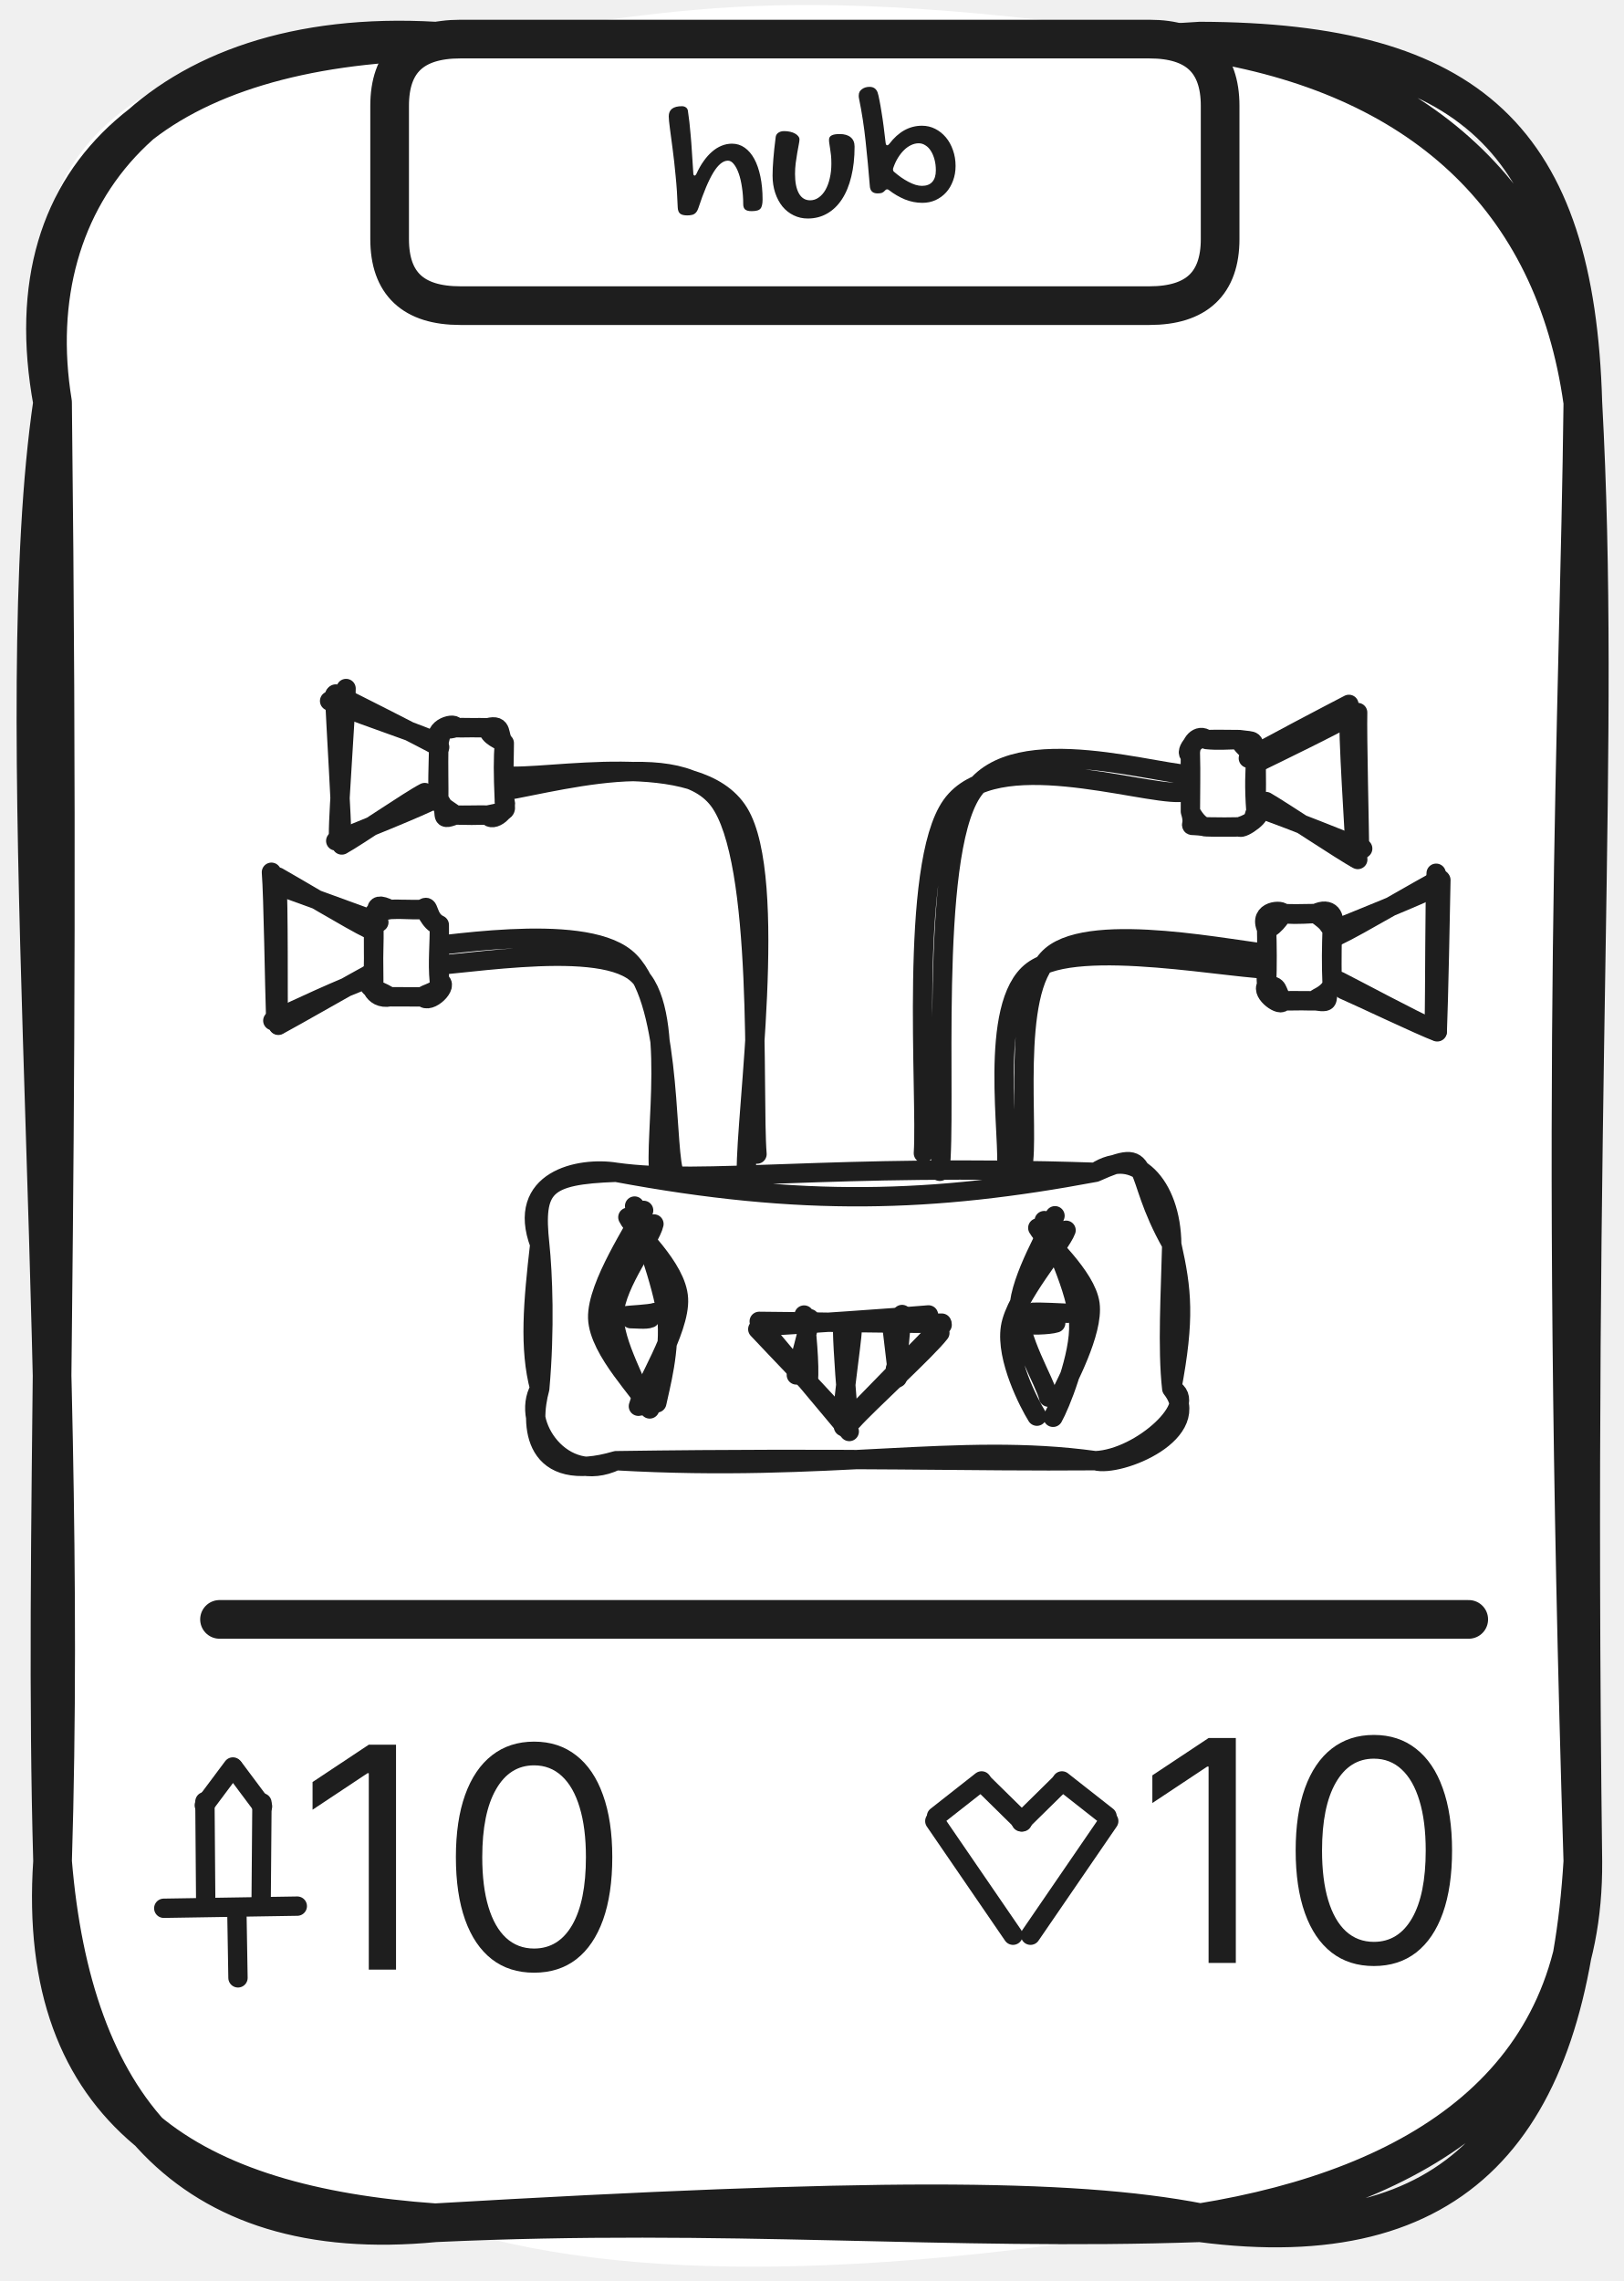
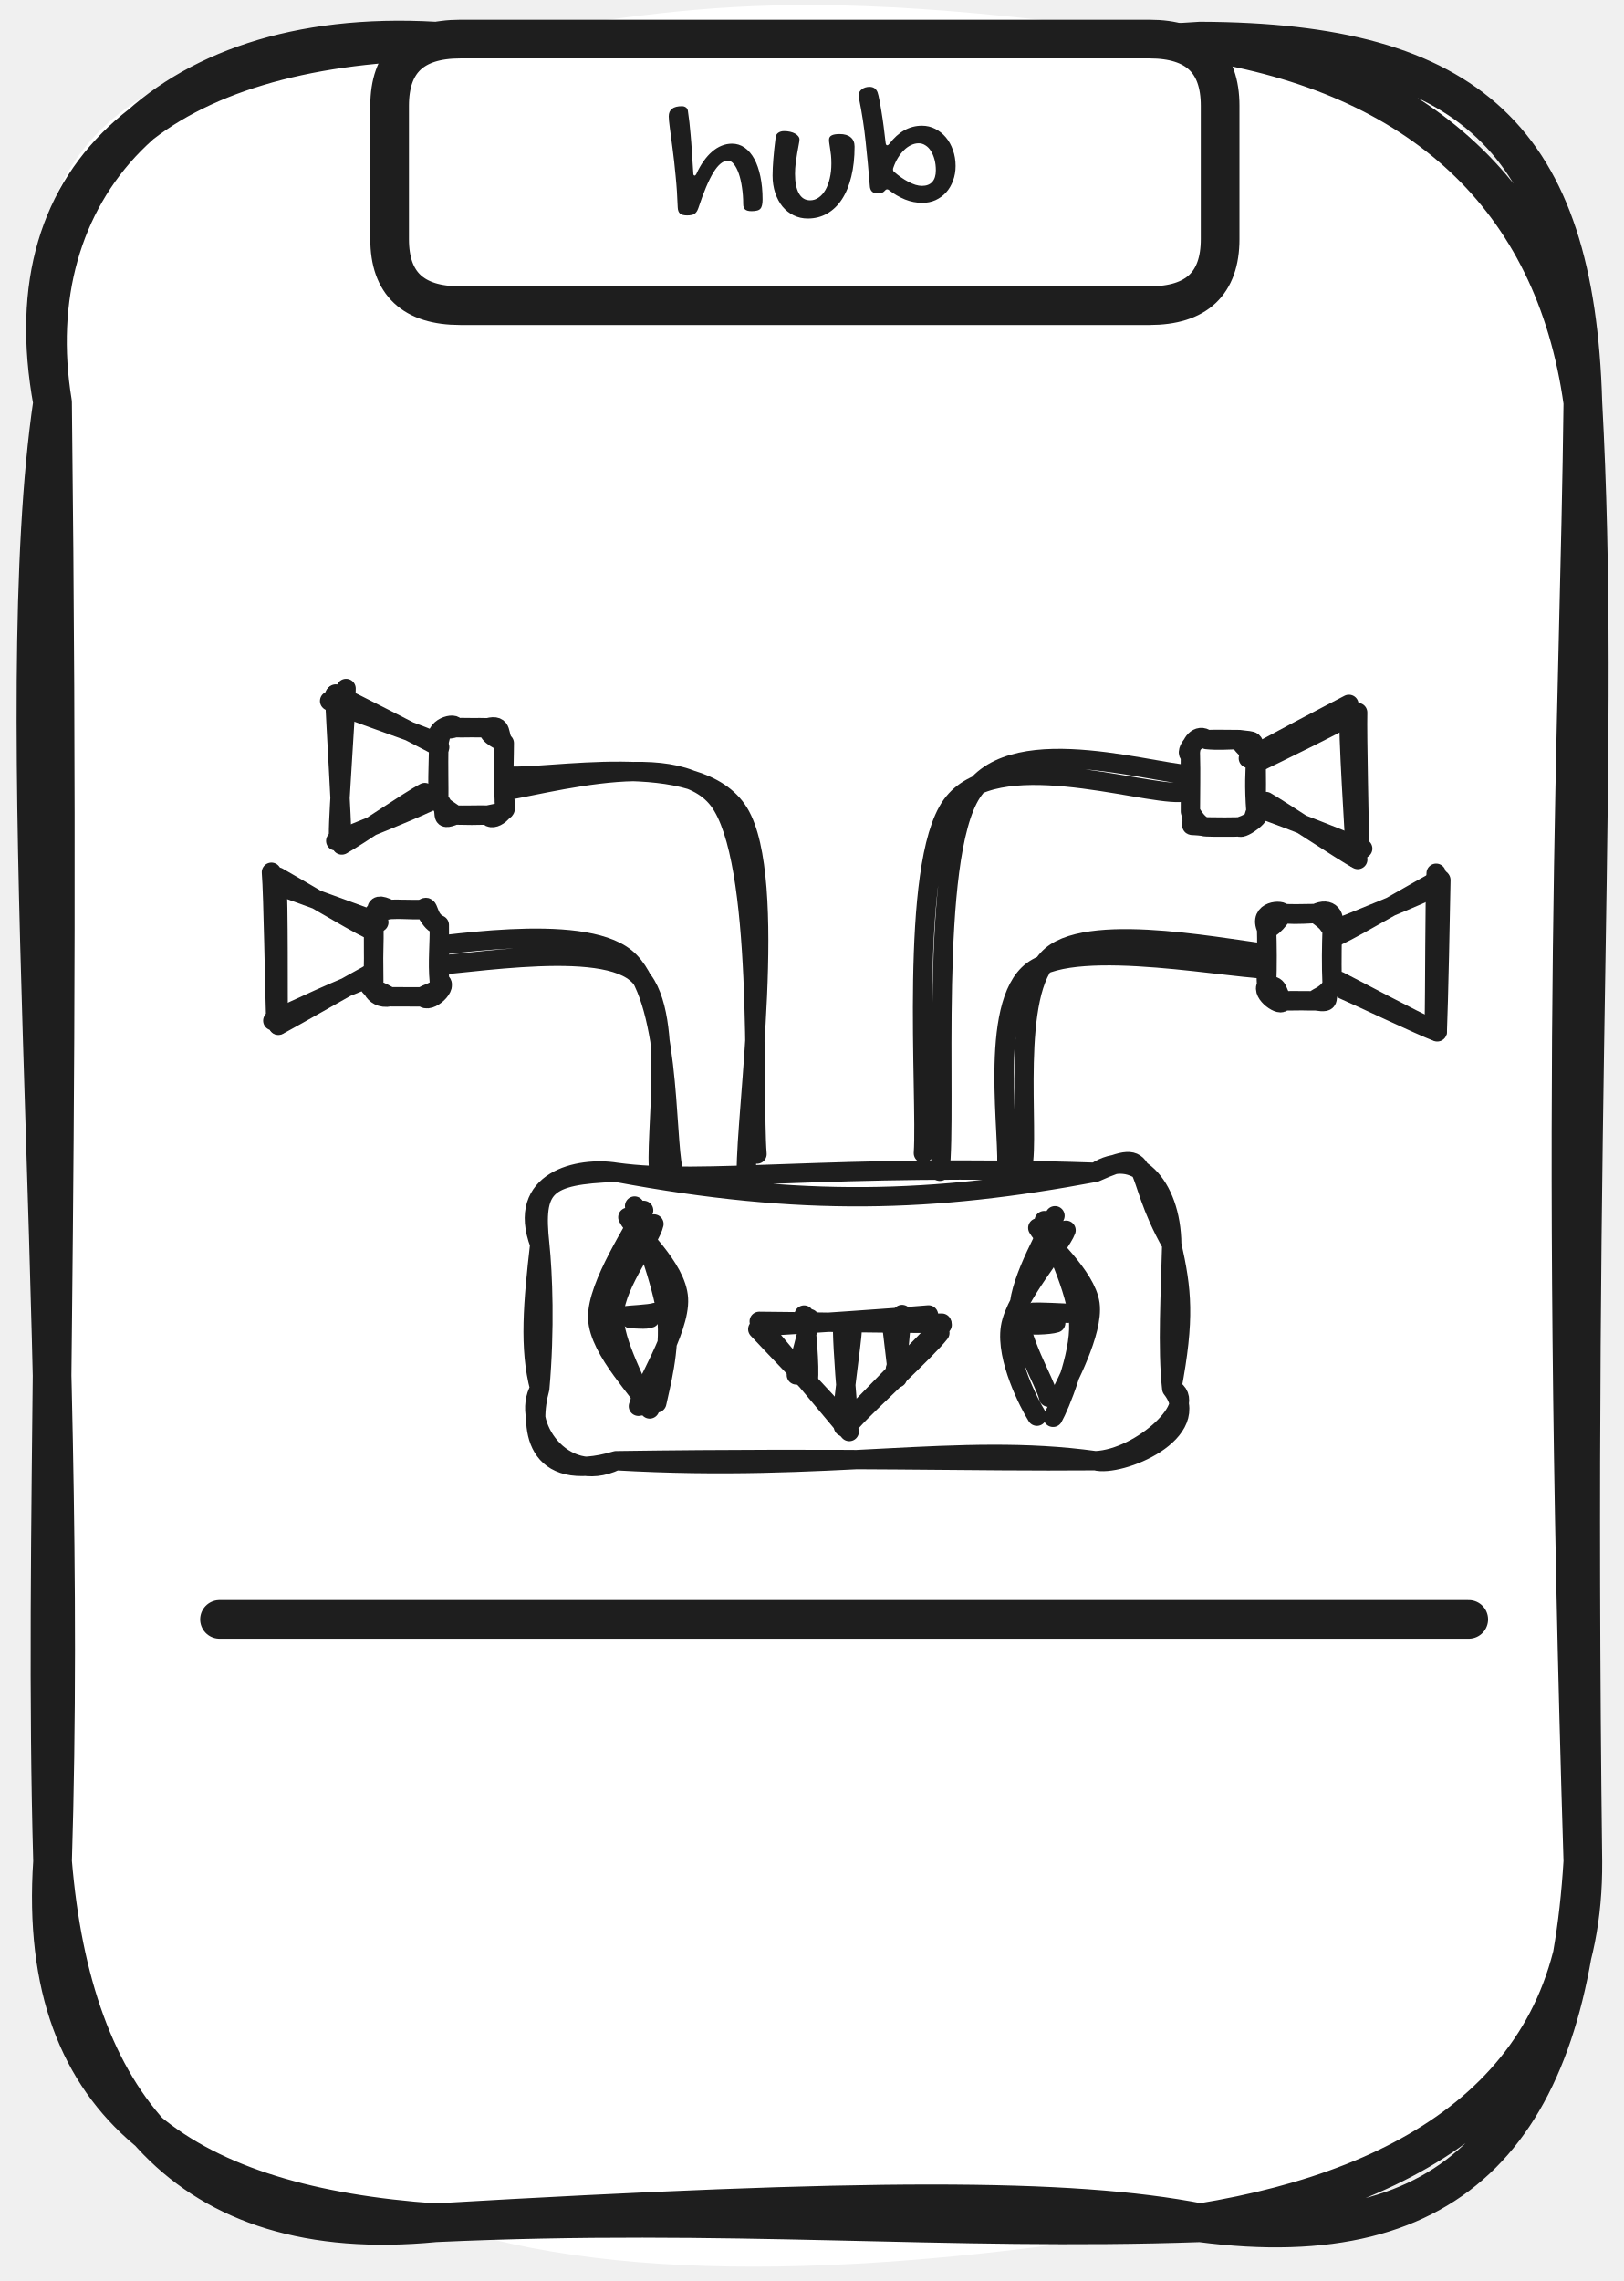
<svg xmlns="http://www.w3.org/2000/svg" width="84" height="118" viewBox="0 0 84 118" fill="none">
  <path d="M22.511 2.126C34.69 1.007 38.296 -1.446 62.095 2.126C73.118 -0.502 81.015 10.78 81.887 20.821C84.131 41.977 81.77 59.321 81.887 96.293C80.574 108.99 72.765 113.46 62.095 114.987C46.634 117.616 32.486 118.393 22.511 114.987C6.119 113.118 2.259 109.12 2.719 96.293C0.515 74.183 5.423 57.969 2.719 20.821C-0.416 8.595 5.982 1.59 22.511 2.126Z" fill="white" />
  <path d="M22.511 2.126C36.395 2.025 47.751 4.301 62.095 2.126M22.511 2.126C36.571 3.061 51.337 2.848 62.095 2.126M22.511 2.126C8.187 1.303 0.946 10.002 2.719 20.821M22.511 2.126C8.794 2.432 0.466 8.54 2.719 20.821M62.095 2.126C73.412 3.866 80.408 10.187 81.887 20.821M62.095 2.126C76.058 2.173 81.495 7.226 81.887 20.821M81.887 20.821C82.847 38.488 81.378 55.119 81.887 96.293M81.887 20.821C81.701 37.026 80.604 54.925 81.887 96.293M81.887 96.293C81.055 109.99 75.411 116.737 62.095 114.987M81.887 96.293C81.975 107.695 73.461 113.146 62.095 114.987M62.095 114.987C55.364 113.673 44.743 113.692 22.511 114.987M62.095 114.987C49.035 115.441 37.649 114.293 22.511 114.987M22.511 114.987C9.96 114.108 1.847 109.305 2.719 96.293M22.511 114.987C9.539 116.246 3.738 108.676 2.719 96.293M2.719 96.293C3.611 67.427 0.397 36.619 2.719 20.821M2.719 96.293C2.249 79.44 3.209 63.226 2.719 20.821" stroke="#1E1E1E" stroke-width="2" stroke-linecap="round" />
  <path d="M11.356 83.774C22.125 83.774 65.216 83.774 75.984 83.774" stroke="#1E1E1E" stroke-width="2" stroke-linecap="round" />
-   <path d="M20.488 90.256V101.892H19.079V91.733H19.011L16.17 93.62V92.188L19.079 90.256H20.488ZM27.63 102.051C26.774 102.051 26.045 101.819 25.443 101.353C24.841 100.883 24.38 100.203 24.062 99.313C23.744 98.419 23.585 97.339 23.585 96.074C23.585 94.817 23.744 93.743 24.062 92.853C24.384 91.959 24.846 91.277 25.449 90.807C26.055 90.334 26.782 90.097 27.63 90.097C28.479 90.097 29.204 90.334 29.806 90.807C30.413 91.277 30.875 91.959 31.193 92.853C31.515 93.743 31.676 94.817 31.676 96.074C31.676 97.339 31.517 98.419 31.199 99.313C30.88 100.203 30.42 100.883 29.818 101.353C29.216 101.819 28.486 102.051 27.63 102.051ZM27.63 100.801C28.479 100.801 29.138 100.392 29.608 99.574C30.077 98.756 30.312 97.589 30.312 96.074C30.312 95.067 30.204 94.209 29.988 93.5C29.776 92.792 29.469 92.252 29.068 91.881C28.67 91.51 28.191 91.324 27.63 91.324C26.79 91.324 26.132 91.739 25.659 92.569C25.185 93.394 24.949 94.563 24.949 96.074C24.949 97.082 25.055 97.938 25.267 98.642C25.479 99.347 25.784 99.883 26.181 100.25C26.583 100.618 27.066 100.801 27.63 100.801Z" fill="#1E1E1E" />
-   <path d="M10.641 98.208C10.631 97.375 10.611 94.034 10.601 93.201" stroke="#1E1E1E" stroke-linecap="round" />
-   <path d="M10.569 93.389C10.814 93.056 11.804 91.742 12.049 91.409" stroke="#1E1E1E" stroke-linecap="round" />
-   <path d="M13.511 98.268C13.521 97.435 13.541 94.094 13.552 93.261" stroke="#1E1E1E" stroke-linecap="round" />
-   <path d="M13.582 93.449C13.337 93.115 12.348 91.801 12.102 91.468" stroke="#1E1E1E" stroke-linecap="round" />
-   <path d="M8.472 98.718C9.628 98.699 14.233 98.625 15.38 98.607" stroke="#1E1E1E" stroke-linecap="round" />
-   <path d="M12.253 98.802C12.263 99.385 12.302 101.735 12.312 102.318" stroke="#1E1E1E" stroke-linecap="round" />
-   <path d="M63.934 89.911V101.547H62.525V91.388H62.456L59.616 93.274V91.842L62.525 89.911H63.934ZM71.076 101.706C70.22 101.706 69.491 101.473 68.888 101.007C68.286 100.537 67.826 99.858 67.508 98.967C67.189 98.073 67.03 96.994 67.03 95.729C67.03 94.471 67.189 93.397 67.508 92.507C67.83 91.613 68.292 90.931 68.894 90.462C69.5 89.988 70.227 89.751 71.076 89.751C71.924 89.751 72.65 89.988 73.252 90.462C73.858 90.931 74.32 91.613 74.638 92.507C74.96 93.397 75.121 94.471 75.121 95.729C75.121 96.994 74.962 98.073 74.644 98.967C74.326 99.858 73.866 100.537 73.263 101.007C72.661 101.473 71.932 101.706 71.076 101.706ZM71.076 100.456C71.924 100.456 72.583 100.047 73.053 99.229C73.523 98.411 73.758 97.244 73.758 95.729C73.758 94.721 73.65 93.863 73.434 93.155C73.222 92.447 72.915 91.907 72.513 91.536C72.116 91.164 71.636 90.979 71.076 90.979C70.235 90.979 69.578 91.394 69.104 92.223C68.631 93.049 68.394 94.217 68.394 95.729C68.394 96.736 68.5 97.592 68.712 98.297C68.924 99.001 69.229 99.537 69.627 99.905C70.028 100.272 70.511 100.456 71.076 100.456Z" fill="#1E1E1E" />
-   <path d="M52.828 94.249C53.181 93.907 54.591 92.519 54.944 92.167" stroke="#1E1E1E" stroke-linecap="round" />
-   <path d="M54.94 92.13C55.332 92.435 56.88 93.657 57.272 93.962" stroke="#1E1E1E" stroke-linecap="round" />
-   <path d="M57.36 94.208C56.684 95.189 53.989 99.122 53.313 100.112" stroke="#1E1E1E" stroke-linecap="round" />
-   <path d="M52.894 94.249C52.541 93.907 51.13 92.519 50.777 92.167" stroke="#1E1E1E" stroke-linecap="round" />
-   <path d="M50.782 92.13C50.39 92.435 48.842 93.657 48.45 93.962" stroke="#1E1E1E" stroke-linecap="round" />
-   <path d="M48.362 94.208C49.038 95.189 51.732 99.122 52.408 100.112" stroke="#1E1E1E" stroke-linecap="round" />
  <path d="M23.812 2.022C34.903 2.022 45.995 2.022 59.467 2.022C61.897 2.022 63.122 3.169 63.122 5.474C63.122 7.427 63.122 9.379 63.122 12.368C63.122 14.664 61.897 15.811 59.467 15.811C51.589 15.811 43.712 15.811 23.812 15.811C21.372 15.811 20.157 14.664 20.157 12.368C20.157 9.87 20.157 7.371 20.157 5.474C20.157 3.169 21.372 2.022 23.812 2.022Z" fill="white" />
  <path d="M23.812 2.022C35.717 2.022 47.631 2.022 59.467 2.022M23.812 2.022C37.872 2.022 51.942 2.022 59.467 2.022M23.812 2.022C21.372 2.022 20.157 3.169 20.157 5.474M59.467 2.022C61.897 2.022 63.122 3.169 63.122 5.474M63.122 5.474C63.122 6.992 63.122 8.509 63.122 12.368M63.122 5.474C63.122 7.741 63.122 10.018 63.122 12.368M63.122 12.368C63.122 14.664 61.897 15.811 59.467 15.811M59.467 15.811C51.717 15.811 43.976 15.811 23.812 15.811M59.467 15.811C50.355 15.811 41.243 15.811 23.812 15.811M23.812 15.811C21.372 15.811 20.157 14.664 20.157 12.368M20.157 12.368C20.157 9.796 20.157 7.223 20.157 5.474M20.157 12.368C20.157 10.184 20.157 8 20.157 5.474" stroke="#1E1E1E" stroke-width="2" stroke-linecap="round" />
  <path d="M34.597 6.021C34.597 5.669 34.825 5.494 35.281 5.494C35.359 5.494 35.427 5.515 35.486 5.557C35.544 5.599 35.578 5.658 35.588 5.733C35.618 5.931 35.644 6.128 35.666 6.324C35.689 6.519 35.71 6.739 35.73 6.983C35.753 7.224 35.774 7.504 35.793 7.823C35.816 8.138 35.84 8.516 35.867 8.955C35.867 9.001 35.873 9.034 35.886 9.053C35.902 9.073 35.92 9.082 35.94 9.082C35.969 9.082 35.998 9.053 36.028 8.995C36.138 8.75 36.262 8.532 36.399 8.34C36.535 8.145 36.682 7.981 36.838 7.847C36.995 7.71 37.159 7.608 37.331 7.539C37.507 7.468 37.686 7.432 37.868 7.432C38.109 7.432 38.328 7.5 38.523 7.637C38.718 7.774 38.884 7.967 39.021 8.218C39.158 8.469 39.263 8.773 39.338 9.131C39.413 9.486 39.451 9.883 39.451 10.323C39.451 10.443 39.441 10.542 39.421 10.62C39.405 10.695 39.376 10.756 39.333 10.801C39.291 10.847 39.233 10.878 39.158 10.894C39.083 10.914 38.99 10.923 38.879 10.923C38.726 10.923 38.616 10.894 38.547 10.835C38.482 10.777 38.45 10.686 38.45 10.562C38.45 10.256 38.428 9.968 38.386 9.698C38.347 9.424 38.292 9.185 38.22 8.98C38.148 8.775 38.064 8.612 37.966 8.492C37.872 8.371 37.769 8.311 37.659 8.311C37.408 8.311 37.157 8.514 36.907 8.921C36.659 9.328 36.4 9.942 36.13 10.762C36.104 10.837 36.075 10.899 36.042 10.948C36.01 10.996 35.971 11.036 35.925 11.065C35.883 11.094 35.831 11.114 35.769 11.123C35.707 11.136 35.634 11.143 35.549 11.143C35.377 11.143 35.253 11.11 35.178 11.045C35.106 10.98 35.067 10.873 35.061 10.723C35.041 10.157 35.006 9.616 34.953 9.102C34.905 8.584 34.853 8.117 34.797 7.701C34.745 7.281 34.698 6.926 34.656 6.636C34.617 6.343 34.597 6.138 34.597 6.021ZM41.13 8.995C41.13 9.431 41.197 9.768 41.33 10.005C41.464 10.243 41.658 10.362 41.911 10.362C42.071 10.362 42.218 10.315 42.351 10.22C42.488 10.126 42.605 9.994 42.703 9.825C42.8 9.655 42.875 9.455 42.927 9.224C42.983 8.99 43.01 8.736 43.01 8.462C43.01 8.296 43.004 8.153 42.991 8.033C42.978 7.909 42.963 7.8 42.947 7.705C42.934 7.608 42.921 7.522 42.908 7.447C42.895 7.372 42.888 7.3 42.888 7.232C42.888 7.128 42.932 7.053 43.02 7.007C43.108 6.958 43.248 6.934 43.44 6.934C43.684 6.934 43.873 6.989 44.006 7.1C44.143 7.211 44.211 7.372 44.211 7.583C44.211 8.16 44.154 8.677 44.04 9.136C43.93 9.595 43.769 9.986 43.557 10.308C43.349 10.627 43.095 10.873 42.795 11.045C42.496 11.218 42.16 11.304 41.789 11.304C41.526 11.304 41.282 11.249 41.057 11.138C40.836 11.031 40.644 10.879 40.481 10.684C40.321 10.485 40.196 10.251 40.105 9.981C40.014 9.707 39.968 9.408 39.968 9.082C39.968 8.959 39.971 8.827 39.978 8.687C39.984 8.547 39.994 8.397 40.007 8.238C40.02 8.075 40.036 7.899 40.056 7.71C40.079 7.522 40.103 7.316 40.129 7.095C40.139 7.001 40.183 6.926 40.261 6.87C40.343 6.812 40.445 6.783 40.569 6.783C40.679 6.783 40.784 6.794 40.881 6.817C40.979 6.84 41.062 6.87 41.13 6.91C41.202 6.949 41.257 6.994 41.296 7.046C41.339 7.098 41.36 7.154 41.36 7.212C41.36 7.271 41.347 7.364 41.321 7.491C41.298 7.614 41.272 7.758 41.243 7.92C41.217 8.08 41.191 8.254 41.164 8.443C41.142 8.628 41.13 8.812 41.13 8.995ZM44.997 9.595C44.936 8.833 44.864 8.077 44.783 7.325C44.705 6.573 44.589 5.822 44.436 5.074C44.429 5.048 44.426 5.025 44.426 5.005C44.426 4.982 44.426 4.961 44.426 4.942C44.426 4.867 44.441 4.802 44.47 4.746C44.503 4.691 44.545 4.646 44.597 4.61C44.649 4.571 44.708 4.541 44.773 4.522C44.841 4.502 44.913 4.493 44.988 4.493C45.186 4.493 45.323 4.585 45.398 4.771C45.43 4.865 45.463 5 45.495 5.176C45.531 5.352 45.567 5.555 45.603 5.787C45.642 6.018 45.679 6.272 45.715 6.548C45.751 6.822 45.785 7.103 45.818 7.393C45.828 7.474 45.854 7.515 45.896 7.515C45.932 7.515 45.969 7.491 46.008 7.442C46.483 6.817 47.047 6.504 47.698 6.504C47.942 6.504 48.17 6.558 48.381 6.665C48.593 6.773 48.777 6.919 48.933 7.105C49.089 7.29 49.211 7.51 49.299 7.764C49.39 8.018 49.436 8.291 49.436 8.584C49.436 8.858 49.392 9.112 49.304 9.346C49.219 9.58 49.101 9.782 48.948 9.952C48.795 10.121 48.612 10.254 48.401 10.352C48.192 10.446 47.965 10.493 47.717 10.493C47.411 10.493 47.112 10.435 46.819 10.318C46.526 10.197 46.249 10.036 45.989 9.834C45.959 9.808 45.928 9.795 45.896 9.795C45.854 9.795 45.815 9.818 45.779 9.864C45.727 9.922 45.671 9.961 45.613 9.981C45.554 9.997 45.483 10.005 45.398 10.005C45.141 10.005 45.007 9.869 44.997 9.595ZM47.527 7.412C47.397 7.412 47.266 7.443 47.136 7.505C47.009 7.564 46.889 7.648 46.775 7.759C46.661 7.87 46.555 8.003 46.457 8.16C46.363 8.313 46.283 8.483 46.218 8.672C46.212 8.682 46.207 8.697 46.203 8.716C46.2 8.736 46.199 8.752 46.199 8.765C46.199 8.82 46.218 8.863 46.257 8.892C46.374 8.993 46.495 9.087 46.618 9.175C46.745 9.263 46.871 9.34 46.995 9.405C47.118 9.47 47.24 9.522 47.361 9.561C47.481 9.597 47.593 9.615 47.698 9.615C47.932 9.615 48.109 9.546 48.23 9.41C48.354 9.273 48.415 9.074 48.415 8.814C48.415 8.612 48.393 8.426 48.347 8.257C48.301 8.085 48.24 7.937 48.161 7.813C48.083 7.686 47.989 7.588 47.878 7.52C47.771 7.448 47.654 7.412 47.527 7.412Z" fill="#1E1E1E" />
  <path d="M31.872 60.645C41.484 62.441 48.274 62.219 56.671 60.645M31.872 60.645C36.467 61.284 42.885 60.183 56.671 60.645M31.872 60.645C28.149 60.775 27.6 61.377 27.923 64.375M31.872 60.645C29.961 60.331 26.669 61.053 27.923 64.375M56.671 60.645C58.689 59.313 60.59 61.275 60.619 64.375M56.671 60.645C59.796 59.248 58.415 60.507 60.619 64.375M60.619 64.375C61.148 66.735 61.305 68.197 60.619 71.834M60.619 64.375C60.561 66.818 60.384 69.752 60.619 71.834M60.619 71.834C62.128 72.575 59.071 75.462 56.671 75.564M60.619 71.834C62.403 74.111 57.886 75.916 56.671 75.564M56.671 75.564C49.528 74.574 42.973 76.203 31.872 75.564M56.671 75.564C50.145 75.62 44.257 75.388 31.872 75.564M31.872 75.564C29.109 76.887 26.895 73.611 27.923 71.834M31.872 75.564C27.561 76.832 27.404 73.722 27.923 71.834M27.923 71.834C27.365 69.761 27.581 67.355 27.923 64.375M27.923 71.834C28.198 68.771 28.08 65.865 27.923 64.375" stroke="#1E1E1E" stroke-linecap="round" />
  <path d="M39.163 59.703C38.918 56.659 39.525 44.498 37.174 41.389C34.812 38.279 26.994 41.046 25.044 41.037M38.614 60.601C38.565 57.695 40.309 45.461 38.222 42.046C36.135 38.631 28.199 40.38 26.092 40.13" stroke="#1E1E1E" stroke-linecap="round" />
  <path d="M34.106 60.743C33.793 59.003 35.067 52.118 32.901 50.332C30.736 48.545 23.133 50.1 21.104 50.026M34.822 60.512C34.41 58.837 34.714 51.442 32.362 49.545C30.011 47.648 22.682 48.98 20.732 49.129" stroke="#1E1E1E" stroke-linecap="round" />
  <path d="M47.771 59.658C47.967 56.66 47.007 44.786 49.221 41.667C51.426 38.557 58.941 41.075 61.028 40.992M48.623 60.593C49.005 57.493 48.035 44.407 50.279 40.992C52.523 37.577 60.146 40.223 62.096 40.112" stroke="#1E1E1E" stroke-linecap="round" />
  <path d="M52.063 60.642C52.288 59.032 51.073 51.971 53.415 50.222C55.757 48.472 64.026 50.222 66.094 50.148M52.896 60.411C53.298 58.671 52.23 51.277 54.395 49.435C56.57 47.593 63.977 49.222 65.898 49.361" stroke="#1E1E1E" stroke-linecap="round" />
  <path d="M62.426 38.259C62.818 38.287 63.308 38.129 64.121 38.259C66.228 39.879 66.002 37.648 64.974 39.055C65.248 40.425 65.052 41.239 64.974 41.979C65.591 44.108 62.71 41.146 64.121 42.775C63.622 42.96 63.347 42.775 62.426 42.775C62.211 41.294 60.339 40.998 61.584 41.979C61.819 41.156 61.486 40.091 61.584 39.055C61.466 38.666 62.367 36.889 62.426 38.259Z" fill="white" />
  <path d="M62.426 38.259C62.975 38.315 63.484 38.278 64.121 38.259M62.426 38.259C62.995 38.24 63.514 38.259 64.121 38.259M62.426 38.259C62.034 37.898 61.192 38.953 61.584 39.055M62.426 38.259C62.005 37.926 61.544 38.426 61.584 39.055M64.121 38.259C64.954 38.379 64.817 38.203 64.974 39.055M64.121 38.259C64.16 38.453 64.631 38.944 64.974 39.055M64.974 39.055C64.925 39.906 64.876 40.674 64.974 41.979M64.974 39.055C65.003 40.036 65.003 41.109 64.974 41.979M64.974 41.979C64.788 42.331 65.013 42.47 64.121 42.775M64.974 41.979C65.532 42.026 64.258 42.951 64.121 42.775M64.121 42.775C63.602 42.775 62.995 42.803 62.426 42.775M64.121 42.775C63.7 42.803 63.288 42.775 62.426 42.775M62.426 42.775C62.221 42.803 61.868 42.525 61.584 41.979M62.426 42.775C61.153 42.562 61.907 43.007 61.584 41.979M61.584 41.979C61.593 41.322 61.564 40.748 61.584 39.055M61.584 41.979C61.584 40.943 61.613 39.98 61.584 39.055" stroke="#1E1E1E" stroke-linecap="round" />
  <path d="M64.994 39.475C65.837 39.068 69.246 37.411 70.109 36.883M64.582 39.225C65.366 38.744 68.894 36.902 69.785 36.439" stroke="#1E1E1E" stroke-linecap="round" />
  <path d="M70.237 36.859C70.207 38.071 70.325 42.856 70.335 44.031M69.796 36.674C69.717 37.932 70.08 43.143 70.129 44.383" stroke="#1E1E1E" stroke-linecap="round" />
  <path d="M70.498 43.898C69.782 43.584 66.48 42.288 65.667 42.001M70.243 44.463C69.508 44.074 66.284 41.918 65.491 41.464" stroke="#1E1E1E" stroke-linecap="round" />
  <path d="M66.37 47.258C66.909 47.434 67.32 47.129 68.065 47.258C70.142 48.138 68.956 49.322 68.917 48.054C69.015 49.433 68.888 50.479 68.917 50.979C70.926 52.182 67.134 53.783 68.065 51.775C67.546 51.858 67.281 51.867 66.37 51.775C67.967 53.515 64.489 52.478 65.527 50.979C65.85 50.053 65.527 48.934 65.527 48.054C64.714 45.731 63.783 46.12 66.37 47.258Z" fill="white" />
  <path d="M66.37 47.258C66.693 47.305 67.075 47.314 68.065 47.258M66.37 47.258C66.82 47.277 67.242 47.277 68.065 47.258M66.37 47.258C66.389 47.045 65.067 47.064 65.527 48.054M66.37 47.258C66.478 47.064 65.958 48.008 65.527 48.054M68.065 47.258C68.819 46.888 69.143 47.416 68.917 48.054M68.065 47.258C68.849 47.814 68.623 47.786 68.917 48.054M68.917 48.054C68.927 48.711 68.888 49.285 68.917 50.979M68.917 48.054C68.888 48.98 68.868 49.84 68.917 50.979M68.917 50.979C68.398 51.627 69.025 51.923 68.065 51.775M68.917 50.979C68.555 51.599 67.967 51.608 68.065 51.775M68.065 51.775C67.526 51.784 67.046 51.747 66.37 51.775M68.065 51.775C67.448 51.756 66.781 51.784 66.37 51.775M66.37 51.775C66.321 52.145 65.223 51.386 65.527 50.979M66.37 51.775C65.968 51.229 66.213 50.979 65.527 50.979M65.527 50.979C65.468 50.192 65.566 49.507 65.527 48.054M65.527 50.979C65.566 49.905 65.556 48.897 65.527 48.054" stroke="#1E1E1E" stroke-linecap="round" />
  <path d="M69.192 48.409C70.182 47.956 73.621 45.911 74.493 45.476M68.918 48.132C69.917 47.734 73.493 46.299 74.385 45.827" stroke="#1E1E1E" stroke-linecap="round" />
  <path d="M74.543 45.525C74.523 46.802 74.415 52.031 74.356 53.355M74.298 45.174C74.219 46.358 74.239 51.587 74.2 52.873" stroke="#1E1E1E" stroke-linecap="round" />
  <path d="M74.353 53.379C73.53 53.073 70.365 51.565 69.513 51.195M74.059 53.194C73.167 52.814 70.13 51.185 69.287 50.76" stroke="#1E1E1E" stroke-linecap="round" />
  <path d="M23.542 37.648C23.973 37.583 24.727 37.712 25.237 37.648C26.393 37.453 26.197 37.796 26.089 38.444C26.373 39.684 26.05 40.933 26.089 41.368C24.639 42.21 25.002 41.433 25.237 42.164C24.757 42.21 24.218 42.219 23.542 42.164C21.171 41.303 21.631 42.553 22.699 41.368C22.542 40.331 22.875 39.471 22.699 38.444C24.619 36.481 23.963 39.101 23.542 37.648Z" fill="white" />
  <path d="M23.542 37.648C24.139 37.657 24.668 37.629 25.237 37.648M23.542 37.648C23.983 37.62 24.453 37.657 25.237 37.648M23.542 37.648C22.797 37.879 22.973 37.333 22.699 38.444M23.542 37.648C23.659 37.324 22.297 37.611 22.699 38.444M25.237 37.648C26.079 37.425 25.727 38.073 26.089 38.444M25.237 37.648C25.276 38.11 25.893 38.268 26.089 38.444M26.089 38.444C26.03 39.23 26.03 40.035 26.089 41.368M26.089 38.444C26.089 39.184 26.04 39.841 26.089 41.368M26.089 41.368C26.393 41.877 25.452 42.599 25.237 42.164M26.089 41.368C26.06 41.849 26.52 41.923 25.237 42.164M25.237 42.164C24.668 42.182 24.139 42.182 23.542 42.164M25.237 42.164C24.59 42.155 24.012 42.182 23.542 42.164M23.542 42.164C22.601 42.534 23.267 42.007 22.699 41.368M23.542 42.164C23.542 42.108 22.581 41.59 22.699 41.368M22.699 41.368C22.621 40.591 22.67 39.85 22.699 38.444M22.699 41.368C22.709 40.628 22.679 39.887 22.699 38.444" stroke="#1E1E1E" stroke-linecap="round" />
  <path d="M22.745 38.651C21.843 38.151 18.218 36.318 17.366 35.902M22.353 38.299C21.383 37.836 17.856 36.716 17.052 36.263" stroke="#1E1E1E" stroke-linecap="round" />
  <path d="M17.316 35.952C17.355 37.247 17.688 42.476 17.688 43.679M17.904 35.618C17.914 36.822 17.502 41.884 17.512 43.179" stroke="#1E1E1E" stroke-linecap="round" />
  <path d="M17.682 43.713C18.446 43.296 21.229 41.38 21.974 41.001M17.369 43.5C18.25 43.13 21.885 41.695 22.64 41.26" stroke="#1E1E1E" stroke-linecap="round" />
  <path d="M20.18 47.05C20.787 47.032 21.238 47.05 21.875 47.05C23.756 47.337 24.079 47.022 22.727 47.846C22.394 48.799 22.855 49.965 22.727 50.77C21.561 51.733 24.599 53.195 21.875 51.566C21.267 51.511 20.483 51.381 20.18 51.566C20.719 52.362 19.249 51.344 19.337 50.77C19.229 50.049 19.268 49.003 19.337 47.846C17.456 47.689 19.69 47.244 20.18 47.05Z" fill="white" />
  <path d="M20.18 47.05C20.65 47.004 21.208 47.087 21.875 47.05M20.18 47.05C20.699 47.022 21.15 47.059 21.875 47.05M20.18 47.05C19.023 46.476 19.768 47.485 19.337 47.846M20.18 47.05C19.464 47.217 19.298 46.809 19.337 47.846M21.875 47.05C21.914 46.698 22.237 47.837 22.727 47.846M21.875 47.05C22.247 46.633 22.032 47.531 22.727 47.846M22.727 47.846C22.747 48.799 22.629 49.78 22.727 50.77M22.727 47.846C22.737 48.447 22.727 49.105 22.727 50.77M22.727 50.77C23.286 50.928 22.198 51.992 21.875 51.566M22.727 50.77C22.943 51.279 21.894 51.418 21.875 51.566M21.875 51.566C21.404 51.557 20.963 51.576 20.18 51.566M21.875 51.566C21.483 51.585 21.081 51.557 20.18 51.566M20.18 51.566C19.2 50.992 18.896 51.168 19.337 50.77M20.18 51.566C19.229 51.751 19.053 50.678 19.337 50.77M19.337 50.77C19.337 49.734 19.308 48.818 19.337 47.846M19.337 50.77C19.288 49.725 19.376 48.744 19.337 47.846" stroke="#1E1E1E" stroke-linecap="round" />
  <path d="M19.099 48.062C18.217 47.646 15.16 45.804 14.376 45.369M19.599 47.711C18.677 47.377 15.131 46.072 14.239 45.767" stroke="#1E1E1E" stroke-linecap="round" />
  <path d="M14.317 45.419C14.415 46.705 14.376 51.823 14.395 53.017M14.042 45.123C14.14 46.307 14.209 51.203 14.258 52.48" stroke="#1E1E1E" stroke-linecap="round" />
  <path d="M14.399 53.041C15.182 52.624 18.426 50.764 19.121 50.394M14.114 52.8C14.859 52.412 18.142 50.912 19.004 50.644" stroke="#1E1E1E" stroke-linecap="round" />
  <path d="M32.482 62.971C32.849 63.724 35.016 65.556 35.1 67.184C35.194 68.812 33.26 71.828 33.027 72.748M32.83 62.391C33.104 63.322 34.303 66.421 34.496 68.121C34.689 69.821 34.146 71.766 33.979 72.574" stroke="#1E1E1E" stroke-linecap="round" />
  <path d="M33.298 62.615C32.946 63.454 30.874 66.472 30.921 68.184C30.978 69.896 33.281 72.096 33.611 72.887M33.831 63.318C33.663 64.108 31.867 66.371 31.775 67.938C31.682 69.504 33.188 71.848 33.275 72.726" stroke="#1E1E1E" stroke-linecap="round" />
  <path d="M33.631 68.192C33.437 68.28 32.868 68.215 32.633 68.219M33.87 67.9C33.637 67.988 32.531 68.035 32.345 68.066" stroke="#1E1E1E" stroke-linecap="round" />
  <path d="M53.689 63.52C54.095 64.225 56.192 66.004 56.39 67.463C56.578 68.913 55.17 71.484 54.816 72.259M54.022 63.144C54.363 63.989 55.74 66.752 55.807 68.455C55.883 70.148 54.817 72.731 54.479 73.32" stroke="#1E1E1E" stroke-linecap="round" />
  <path d="M54.579 62.893C54.33 63.555 52.776 66.129 52.722 67.694C52.658 69.251 54.064 71.467 54.247 72.279M55.152 63.643C54.867 64.435 52.523 67.078 52.275 68.674C52.027 70.281 53.239 72.611 53.644 73.261" stroke="#1E1E1E" stroke-linecap="round" />
  <path d="M55.224 67.937C54.959 67.923 53.802 67.869 53.469 67.884M54.617 68.44C54.287 68.548 53.171 68.586 53.012 68.477" stroke="#1E1E1E" stroke-linecap="round" />
  <path d="M39.649 68.606C41.08 68.532 46.616 68.152 48.036 68.023M39.277 68.356C40.835 68.356 47.272 68.495 48.722 68.448" stroke="#1E1E1E" stroke-linecap="round" />
  <path d="M39.635 68.918C40.359 69.788 43.25 73.231 43.936 74.054M39.203 68.76C39.899 69.519 42.946 72.638 43.652 73.545" stroke="#1E1E1E" stroke-linecap="round" />
  <path d="M43.636 73.804C44.42 72.906 47.957 69.371 48.741 68.538M44.106 73.489C44.861 72.638 47.967 69.815 48.623 68.954" stroke="#1E1E1E" stroke-linecap="round" />
  <path d="M41.883 68.214C41.864 68.741 41.286 70.611 41.198 71.129M41.599 68.029C41.717 68.593 41.903 70.805 41.815 71.407" stroke="#1E1E1E" stroke-linecap="round" />
  <path d="M43.594 68.933C43.604 69.673 43.79 72.496 43.918 73.292M44.094 68.748C44.055 69.516 43.555 72.829 43.585 73.56" stroke="#1E1E1E" stroke-linecap="round" />
  <path d="M46.139 68.261C46.11 68.77 46.453 70.769 46.423 71.278M46.668 68.002C46.6 68.418 46.492 70.343 46.325 70.806" stroke="#1E1E1E" stroke-linecap="round" />
</svg>
